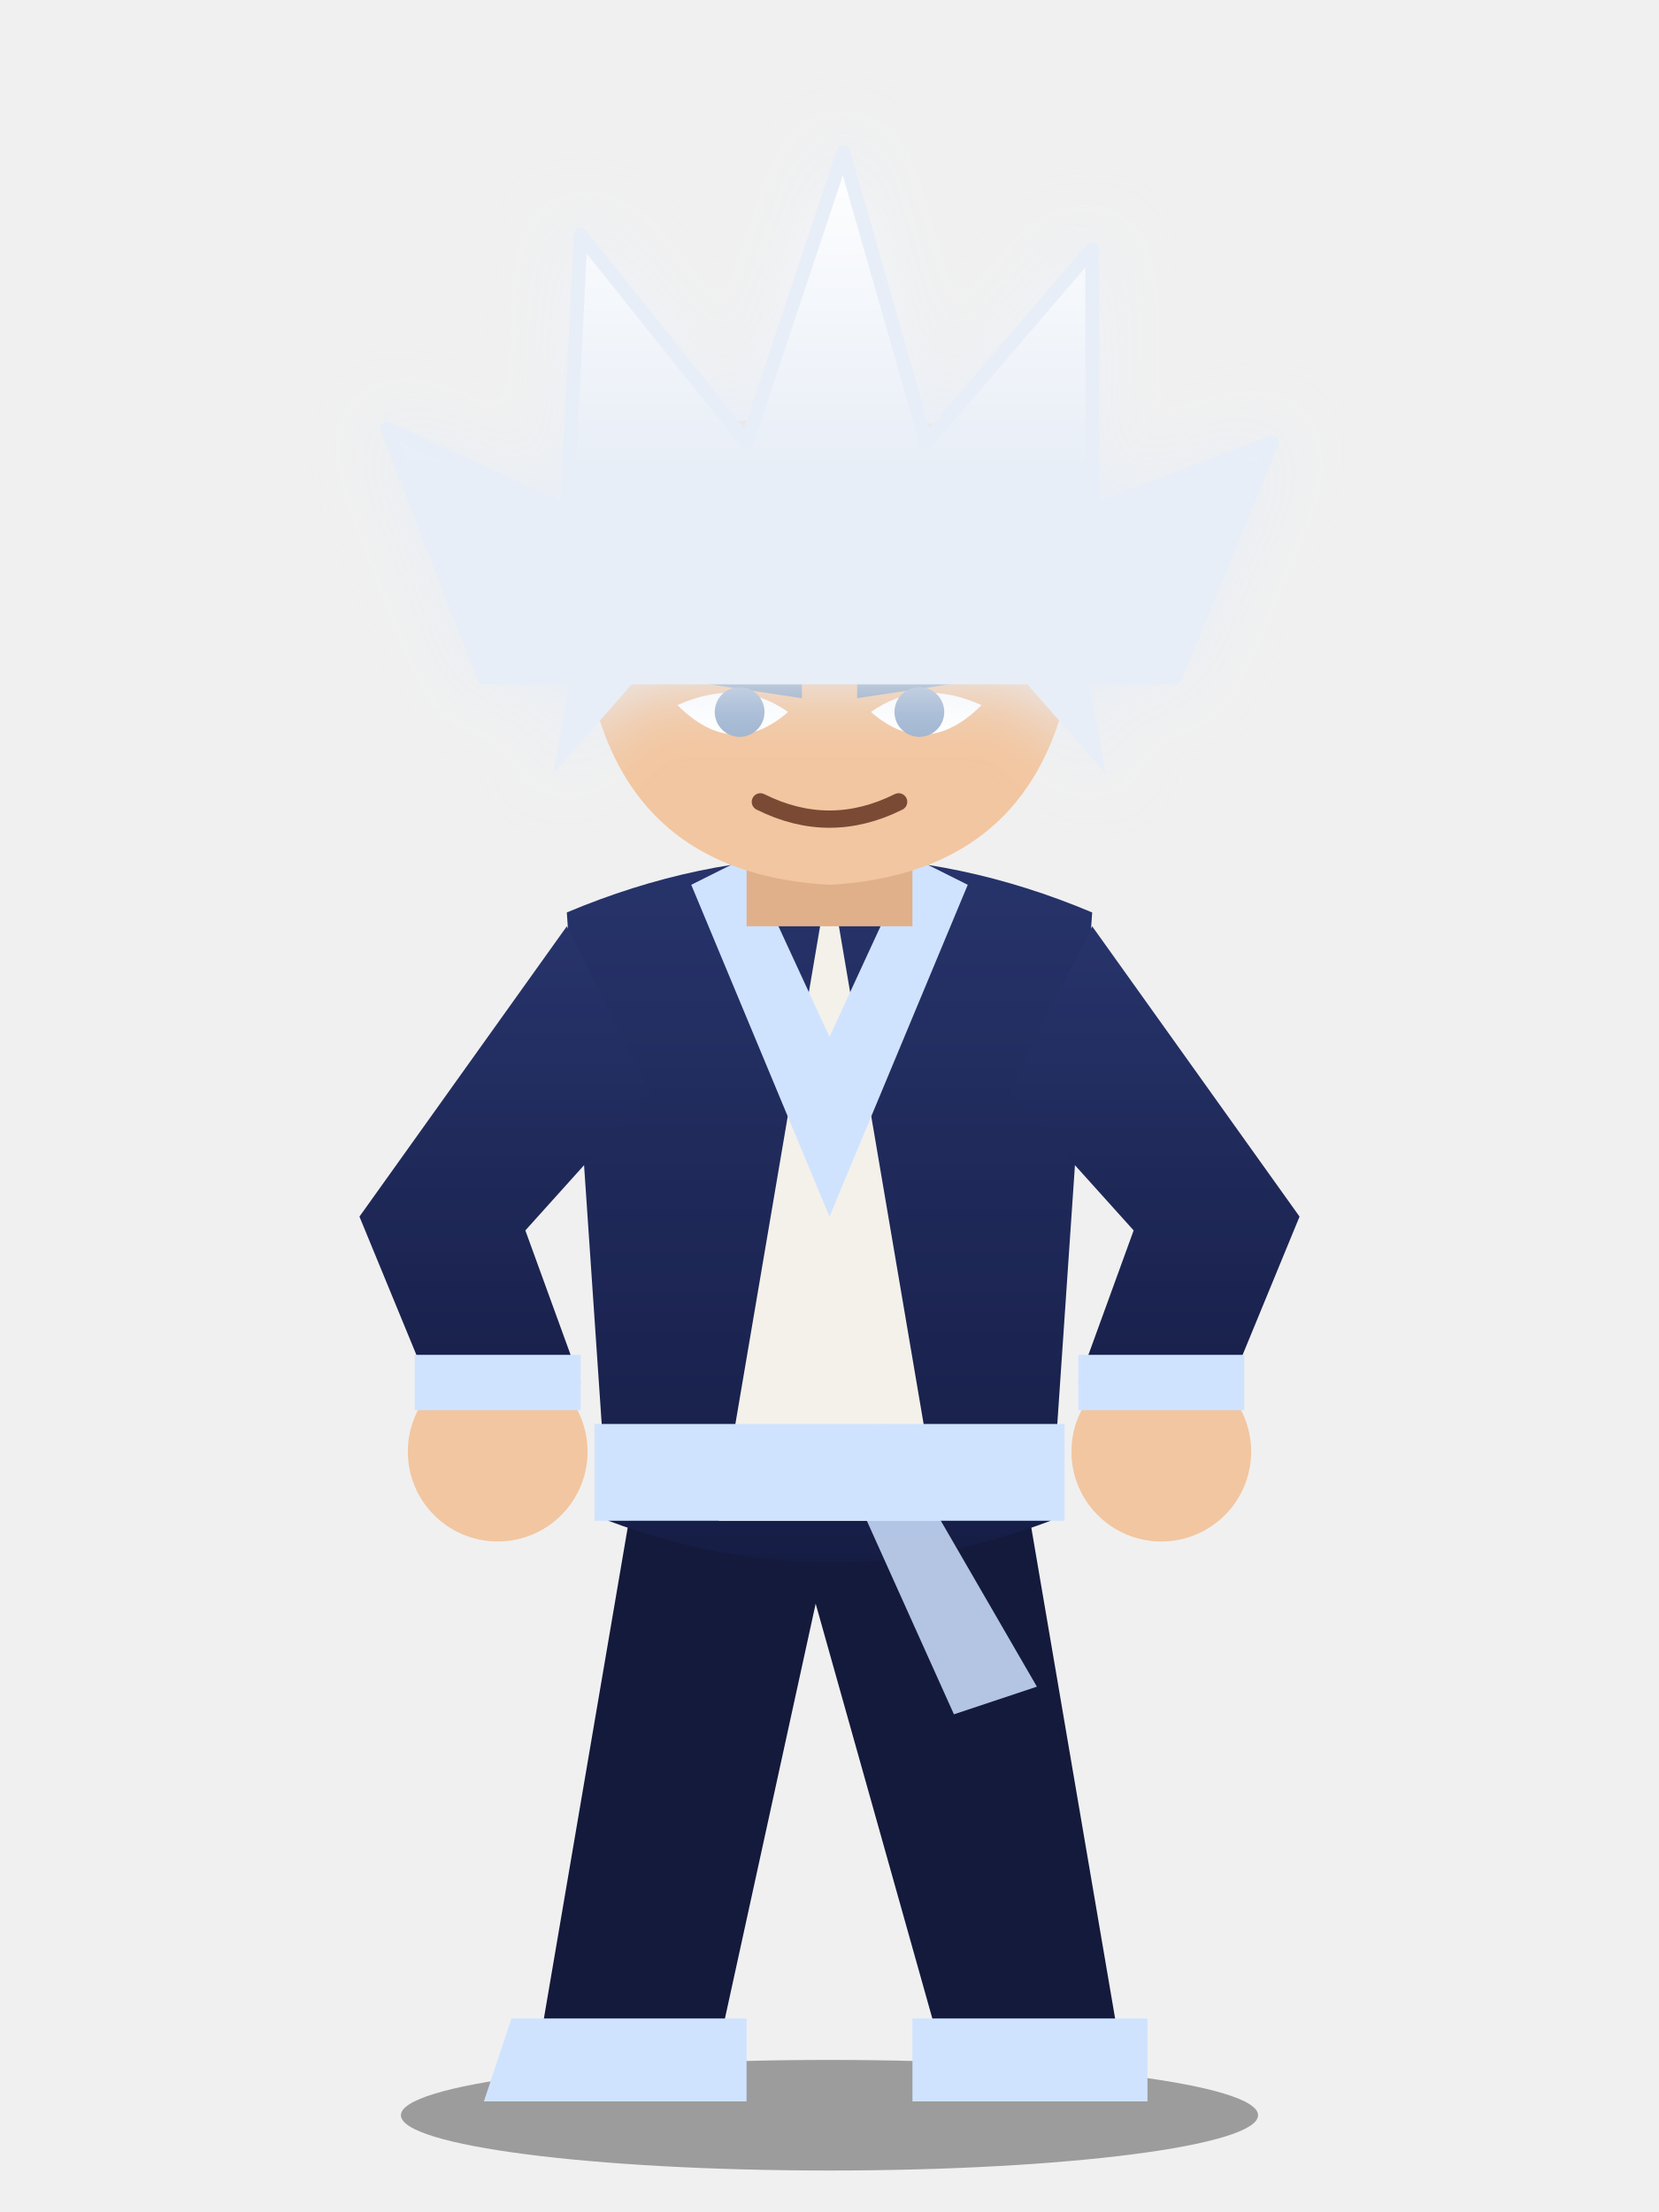
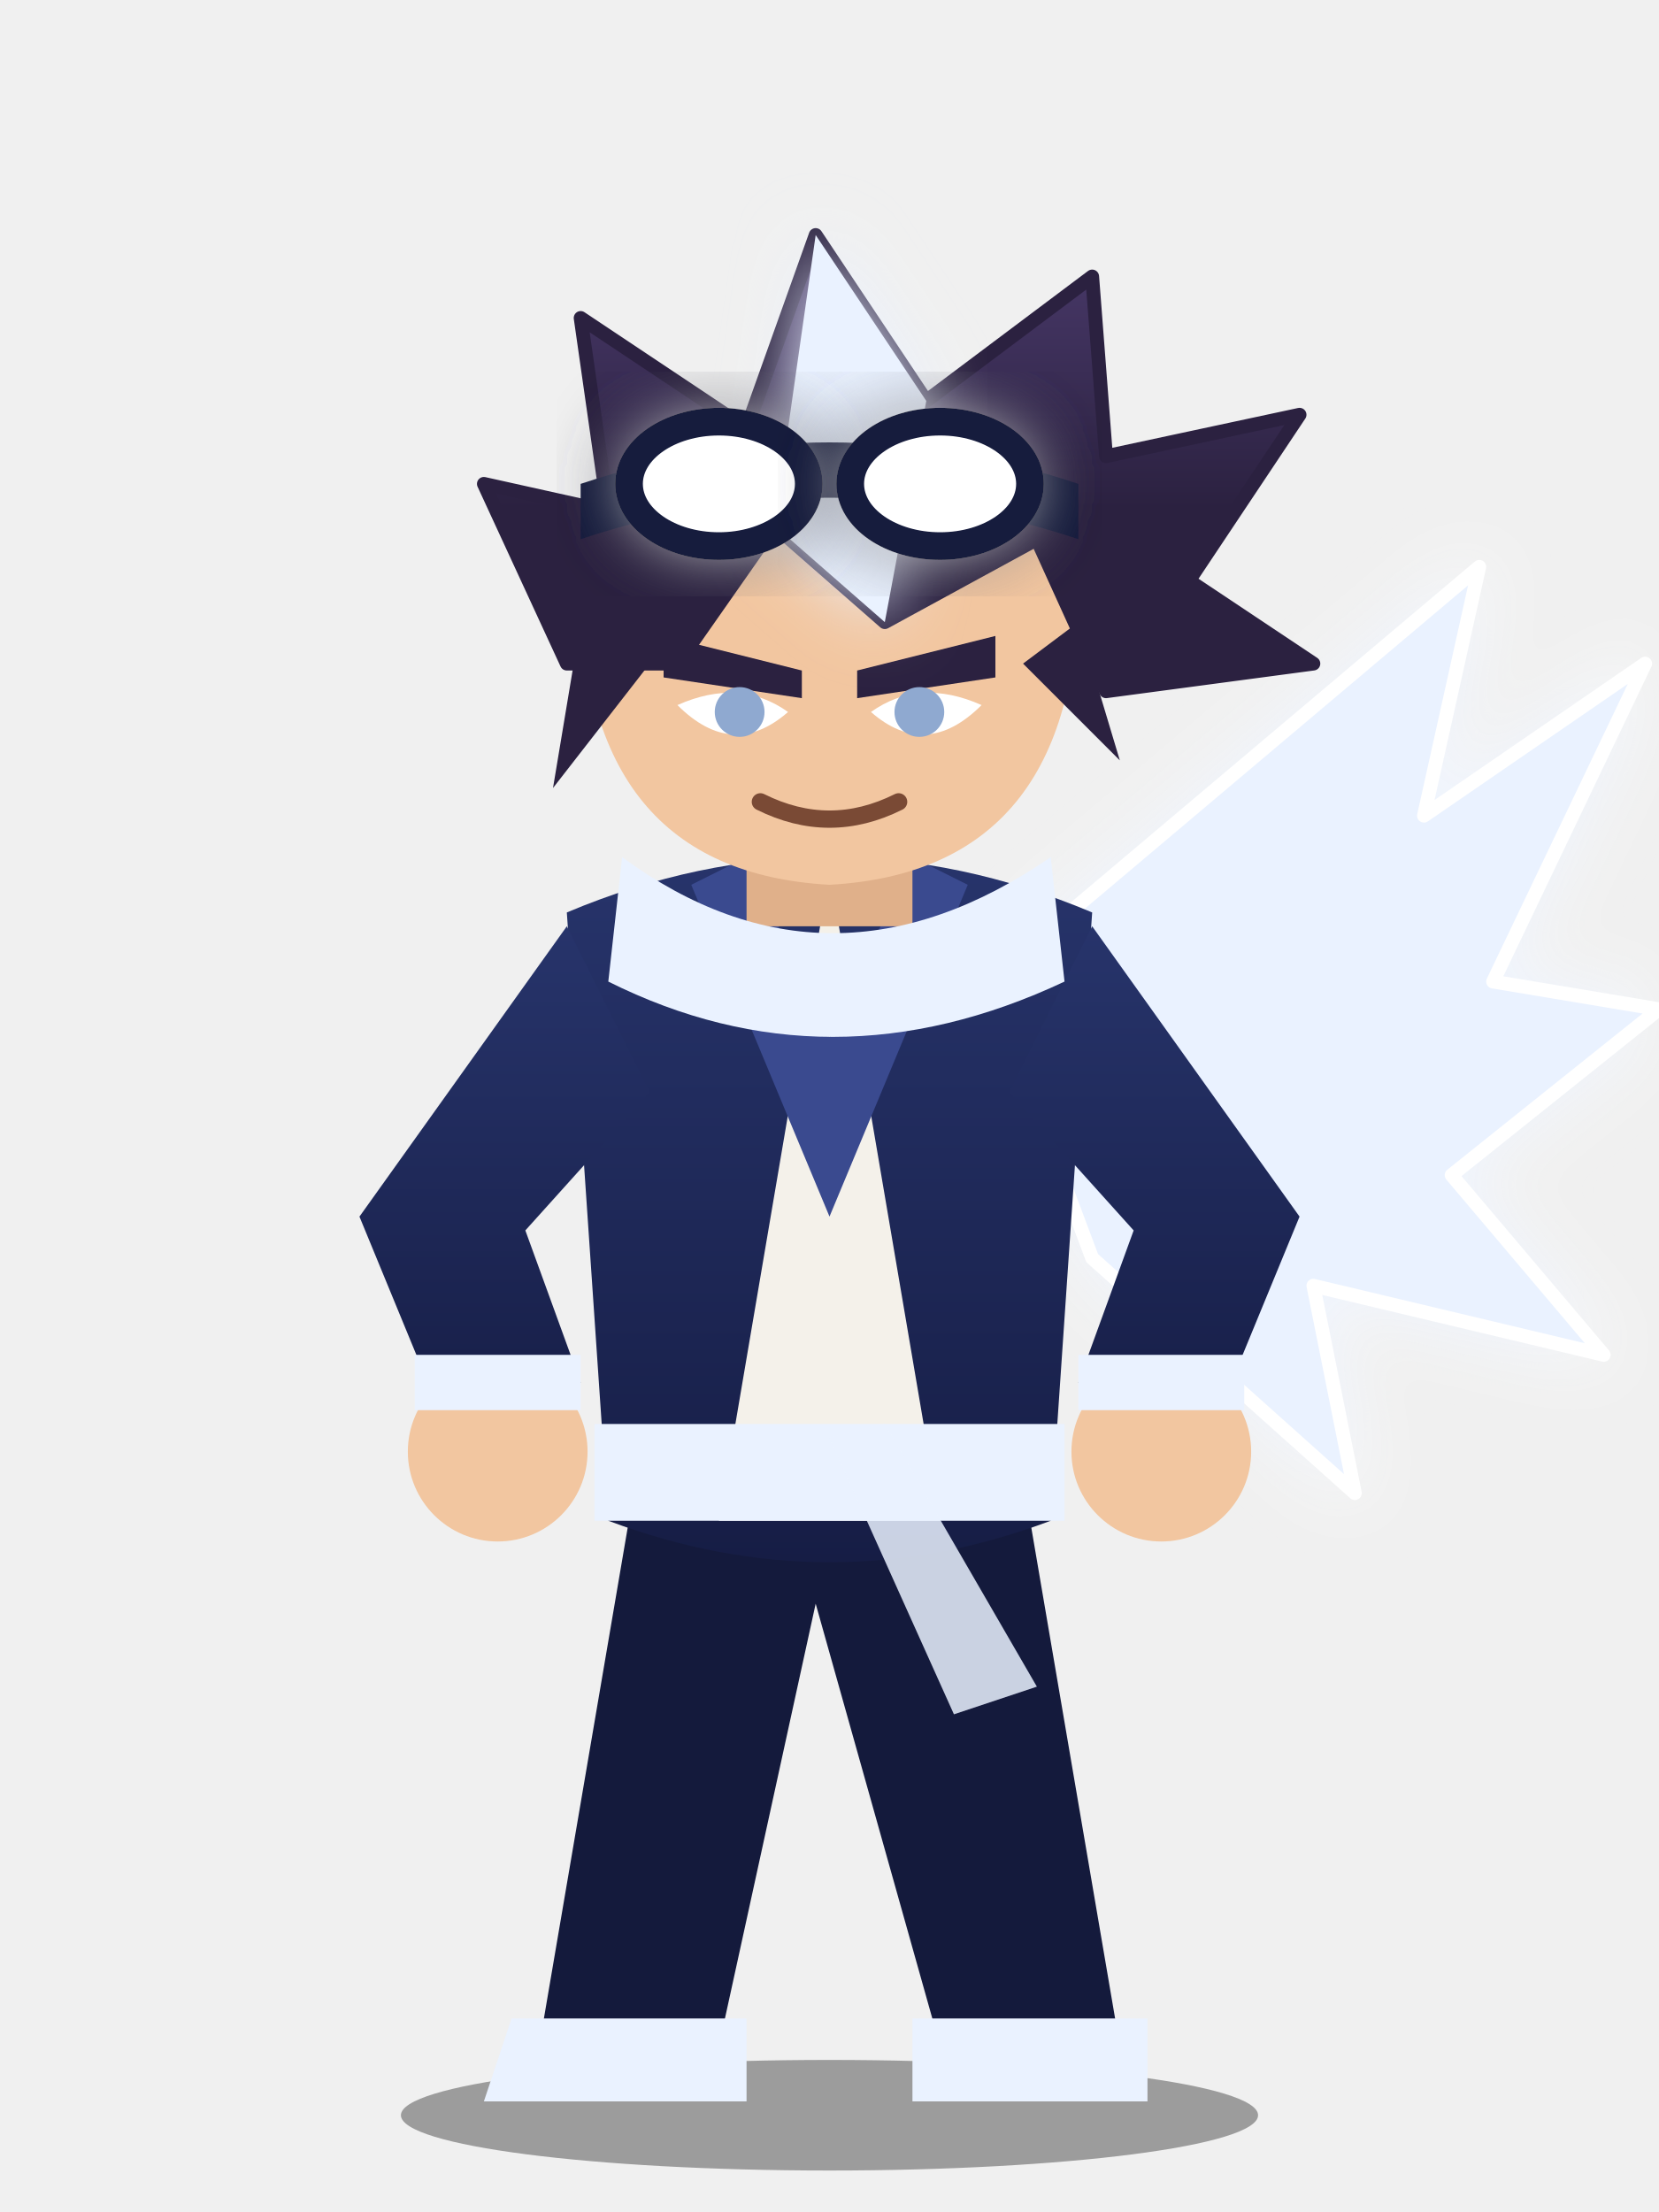
<svg xmlns="http://www.w3.org/2000/svg" viewBox="0 0 240 320" role="img" aria-label="Anillion hero, ultra form">
  <defs>
    <linearGradient id="jacket" x1="0" y1="0" x2="0" y2="1">
      <stop offset="0" stop-color="#27346b" />
      <stop offset="1" stop-color="#161d45" />
    </linearGradient>
    <linearGradient id="hair" x1="0" y1="0" x2="0" y2="1">
-       <stop offset="0" stop-color="#ffffff" />
-       <stop offset="0.6" stop-color="#e8eef7" />
+       <stop offset="0" stop-color="#4a3a6b" />
+       <stop offset="0.6" stop-color="#2b2140" />
    </linearGradient>
    <filter id="glow" x="-40%" y="-40%" width="180%" height="180%">
      <feGaussianBlur stdDeviation="5" result="b" />
      <feMerge>
        <feMergeNode in="b" />
        <feMergeNode in="SourceGraphic" />
      </feMerge>
    </filter>
  </defs>
  <ellipse cx="120" cy="306" rx="62" ry="8" fill="#000" opacity="0.35" />
+   <path d="M150 136 L214 82 L206 118 L238 96 L216 142 L240 146 L210 170 L232 196 L190 186 L196 216 L158 182 L146 150 Z" fill="#eaf2ff" stroke="#ffffff" stroke-width="2" stroke-linejoin="round" filter="url(#glow)" />
  <path d="M92 214 L78 296 L104 296 L118 232 L136 296 L162 296 L148 214 Z" fill="#141a3c" />
-   <path d="M74 292 h34 v12 h-38 z M132 292 h34 v12 h-34 z" fill="#cfe3ff" />
+   <path d="M74 292 h34 v12 h-38 z M132 292 h34 v12 h-34 z" fill="#eaf2ff" />
  <path d="M82 132 Q120 116 158 132 L152 220 Q120 232 88 220 Z" fill="url(#jacket)" />
  <path d="M120 126 L104 220 L136 220 Z" fill="#f4f1ea" />
-   <path d="M100 128 L120 176 L140 128 L132 124 L120 150 L108 124 Z" fill="#cfe3ff" />
-   <path d="M86 206 h68 v14 h-68 z" fill="#cfe3ff" />
-   <path d="M128 206 l22 38 l-12 4 l-18 -40 z" fill="#cfe3ff" opacity="0.85" />
+   <path d="M100 128 L120 176 L140 128 L132 124 L120 150 L108 124 Z" fill="#3a4a8f" />
+   <path d="M86 206 h68 v14 h-68 z" fill="#eaf2ff" />
+   <path d="M128 206 l22 38 l-12 4 l-18 -40 z" fill="#eaf2ff" opacity="0.85" />
  <path d="M82 134 L52 176 L66 210 L84 200 L76 178 L94 158 Z" fill="url(#jacket)" />
  <path d="M158 134 L188 176 L174 210 L156 200 L164 178 L146 158 Z" fill="url(#jacket)" />
  <circle cx="72" cy="210" r="13" fill="#f2c6a0" />
  <circle cx="168" cy="210" r="13" fill="#f2c6a0" />
-   <path d="M60 196 h24 v8 h-24 z M156 196 h24 v8 h-24 z" fill="#cfe3ff" />
+   <path d="M60 196 h24 v8 h-24 z M156 196 h24 v8 h-24 z" fill="#eaf2ff" />
  <path d="M108 118 h24 v16 h-24 z" fill="#e0b08a" />
+   <path d="M90 124 Q120 146 152 124 L154 142 Q120 158 88 142 Z" fill="#eaf2ff" />
  <path d="M84 84 Q84 126 120 128 Q156 126 156 84 Q156 60 120 60 Q84 60 84 84 Z" fill="#f2c6a0" />
-   <path d="M96 92 l20 5 l0 4 l-20 -3 z M144 92 l-20 5 l0 4 l20 -3 z" fill="#8fa3bf" />
+   <path d="M96 92 l20 5 l0 4 l-20 -3 z M144 92 l-20 5 l0 4 l20 -3 z" fill="#2b2140" />
  <path d="M98 102 q9 -4 16 1 q-8 7 -16 -1 z M142 102 q-9 -4 -16 1 q8 7 16 -1 z" fill="#fff" />
-   <circle cx="107" cy="103" r="3.6" fill="#9fb4d0" />
-   <circle cx="133" cy="103" r="3.6" fill="#9fb4d0" />
+   <circle cx="107" cy="103" r="3.6" fill="#8fa9d0" />
+   <circle cx="133" cy="103" r="3.6" fill="#8fa9d0" />
  <path d="M110 116 q10 5 20 0" stroke="#7a4a35" stroke-width="2.5" fill="none" stroke-linecap="round" />
-   <g filter="url(#glow)">
-     <path d="M70 98 L56 62 L82 74 L84 34 L108 64 L122 22 L134 64 L158 36 L158 74 L184 64 L170 98 Z" fill="url(#hair)" stroke="#e8eef7" stroke-width="2" stroke-linejoin="round" />
-     <path d="M84 90 L80 112 L94 96 Z M156 90 L160 112 L146 96 Z" fill="#e8eef7" />
-   </g>
+   <path d="M82 96 L70 70 L88 74 L84 46 L108 62 L118 34 L134 58 L158 40 L160 66 L188 60 L172 84 L190 96 L160 100 L150 78 L128 90 L112 76 L98 96 Z" fill="url(#hair)" stroke="#2b2140" stroke-width="2" stroke-linejoin="round" />
+   <path d="M84 90 L80 114 L94 96 Z M156 90 L162 110 L148 96 Z" fill="#2b2140" />
+   <path d="M118 34 L134 58 L128 90 L112 76 Z" fill="#eaf2ff" filter="url(#glow)" />
+   <path d="M84 70 Q120 58 156 70 L156 78 Q120 66 84 78 Z" fill="#141a3c" />
+   <ellipse cx="104" cy="70" rx="13" ry="9" fill="#ffffff" stroke="#141a3c" stroke-width="4" filter="url(#glow)" />
+   <ellipse cx="136" cy="70" rx="13" ry="9" fill="#ffffff" stroke="#141a3c" stroke-width="4" filter="url(#glow)" />
</svg>
